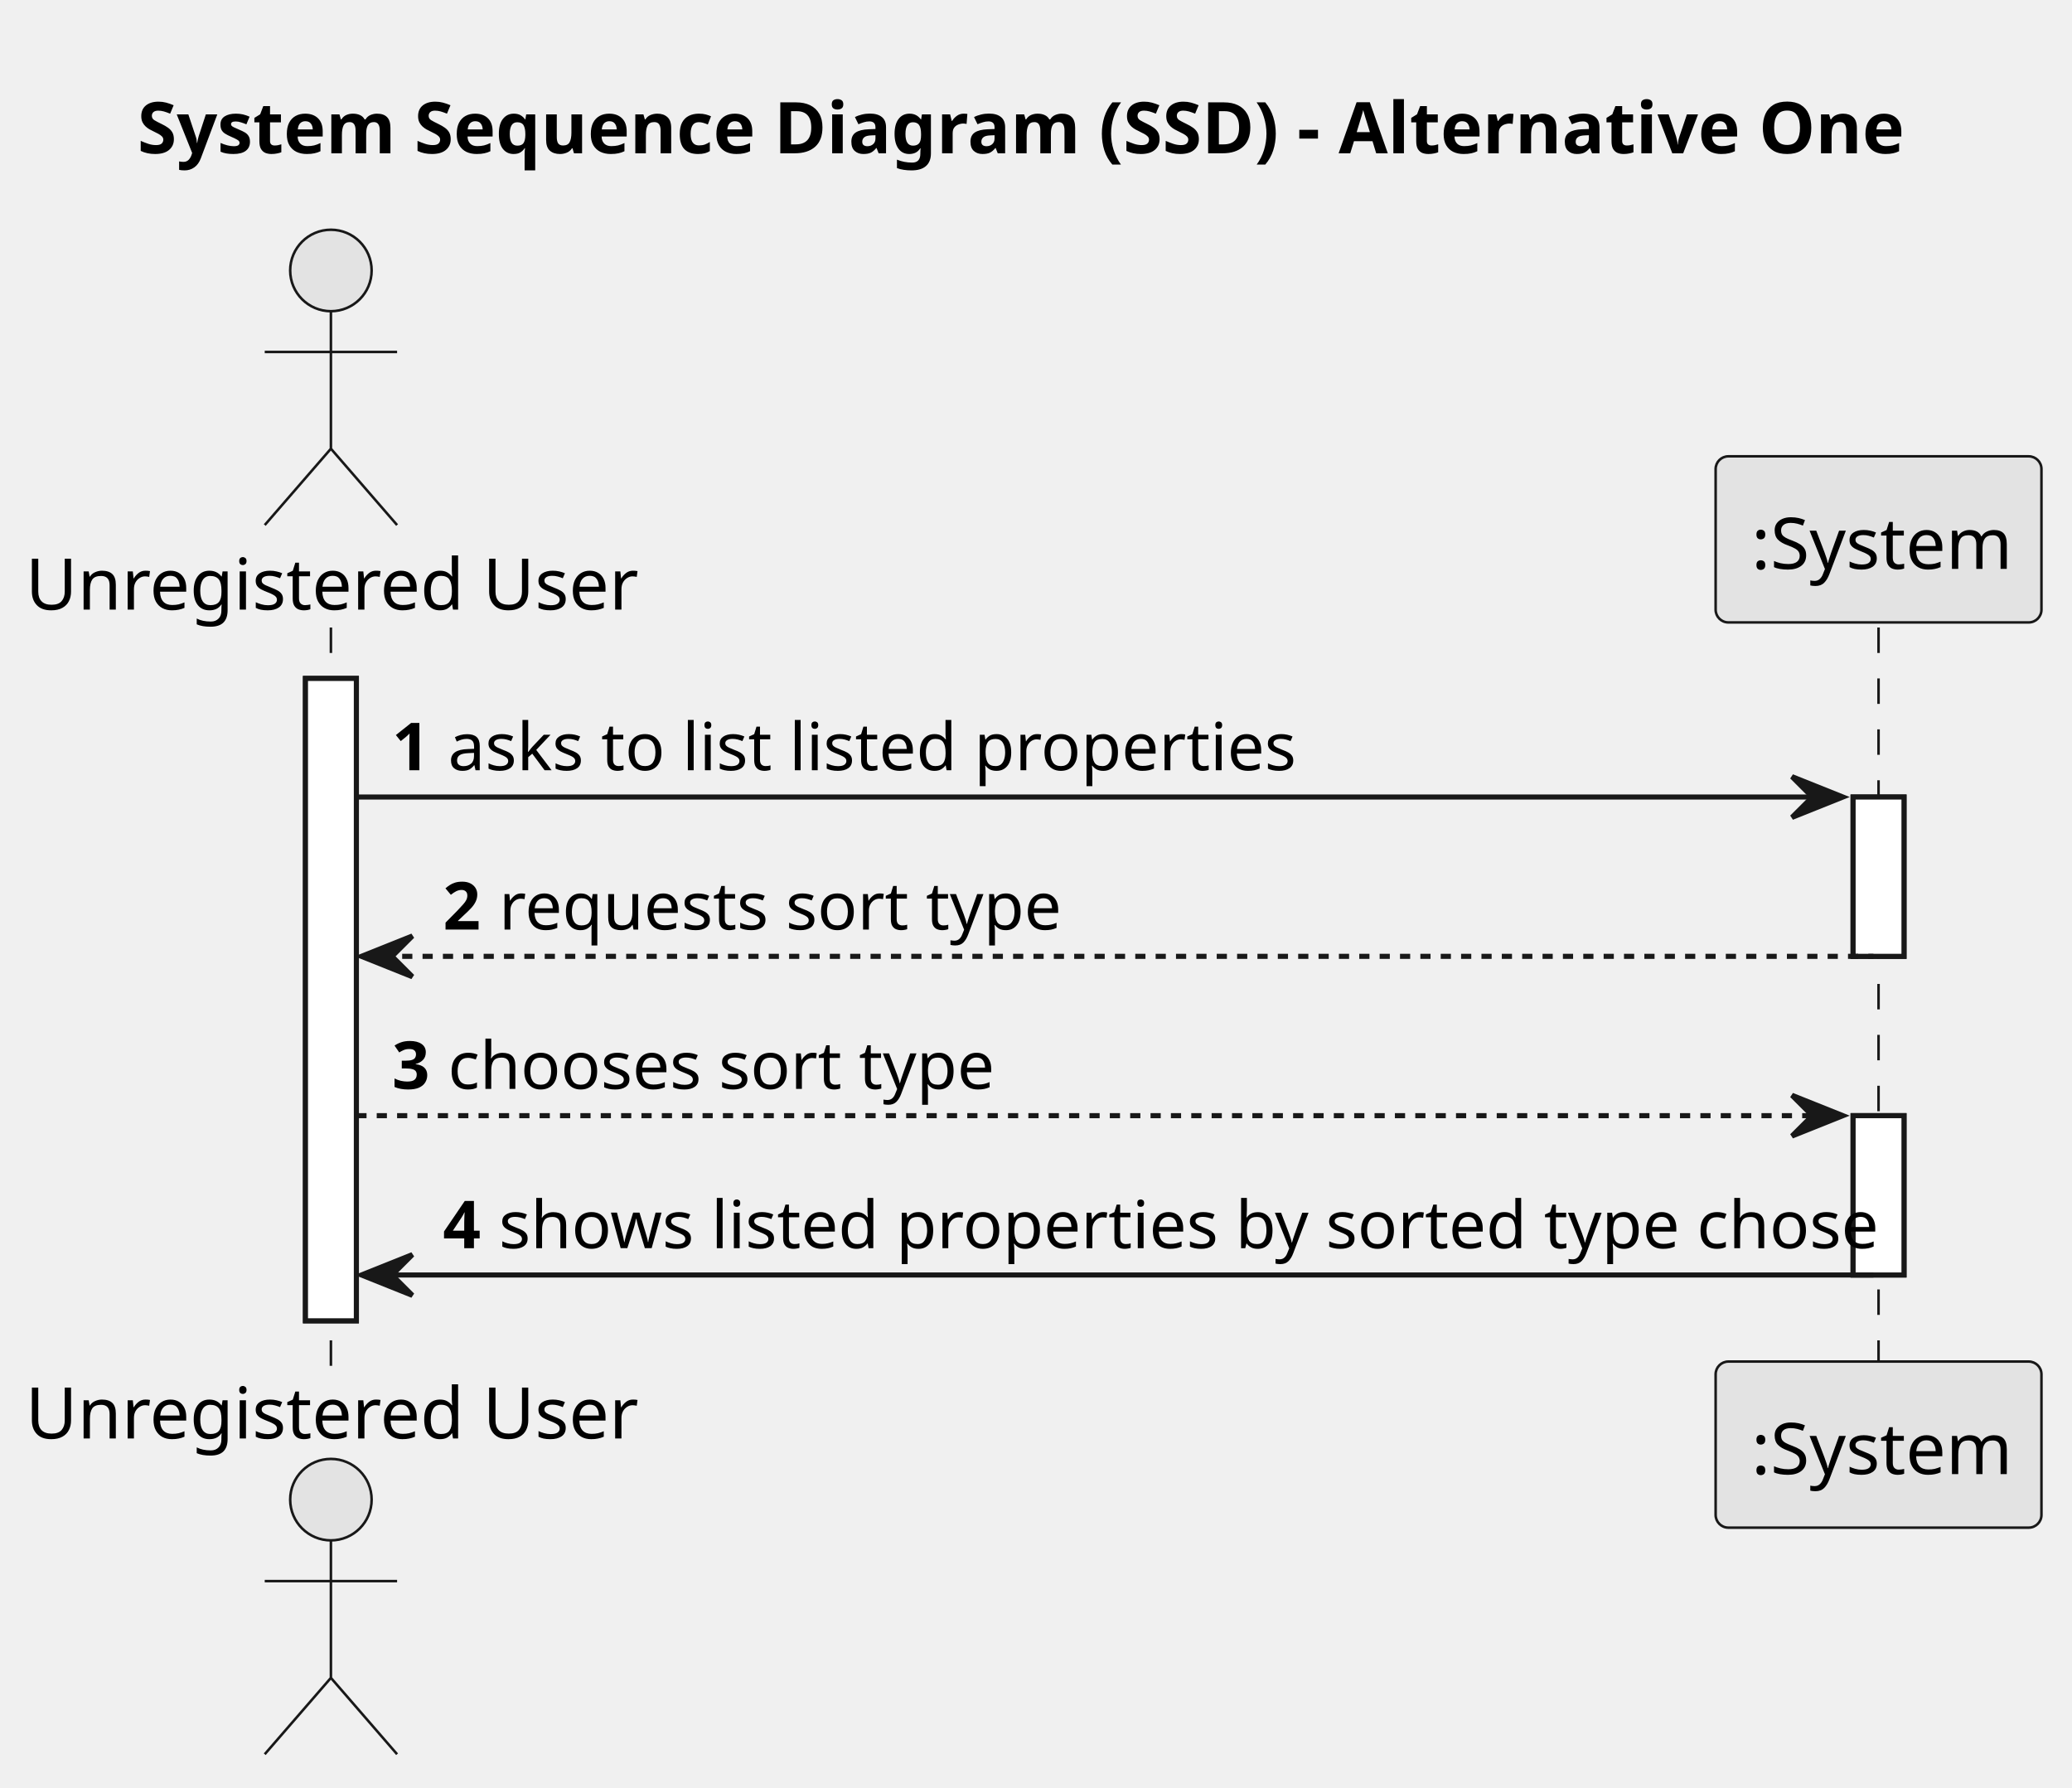
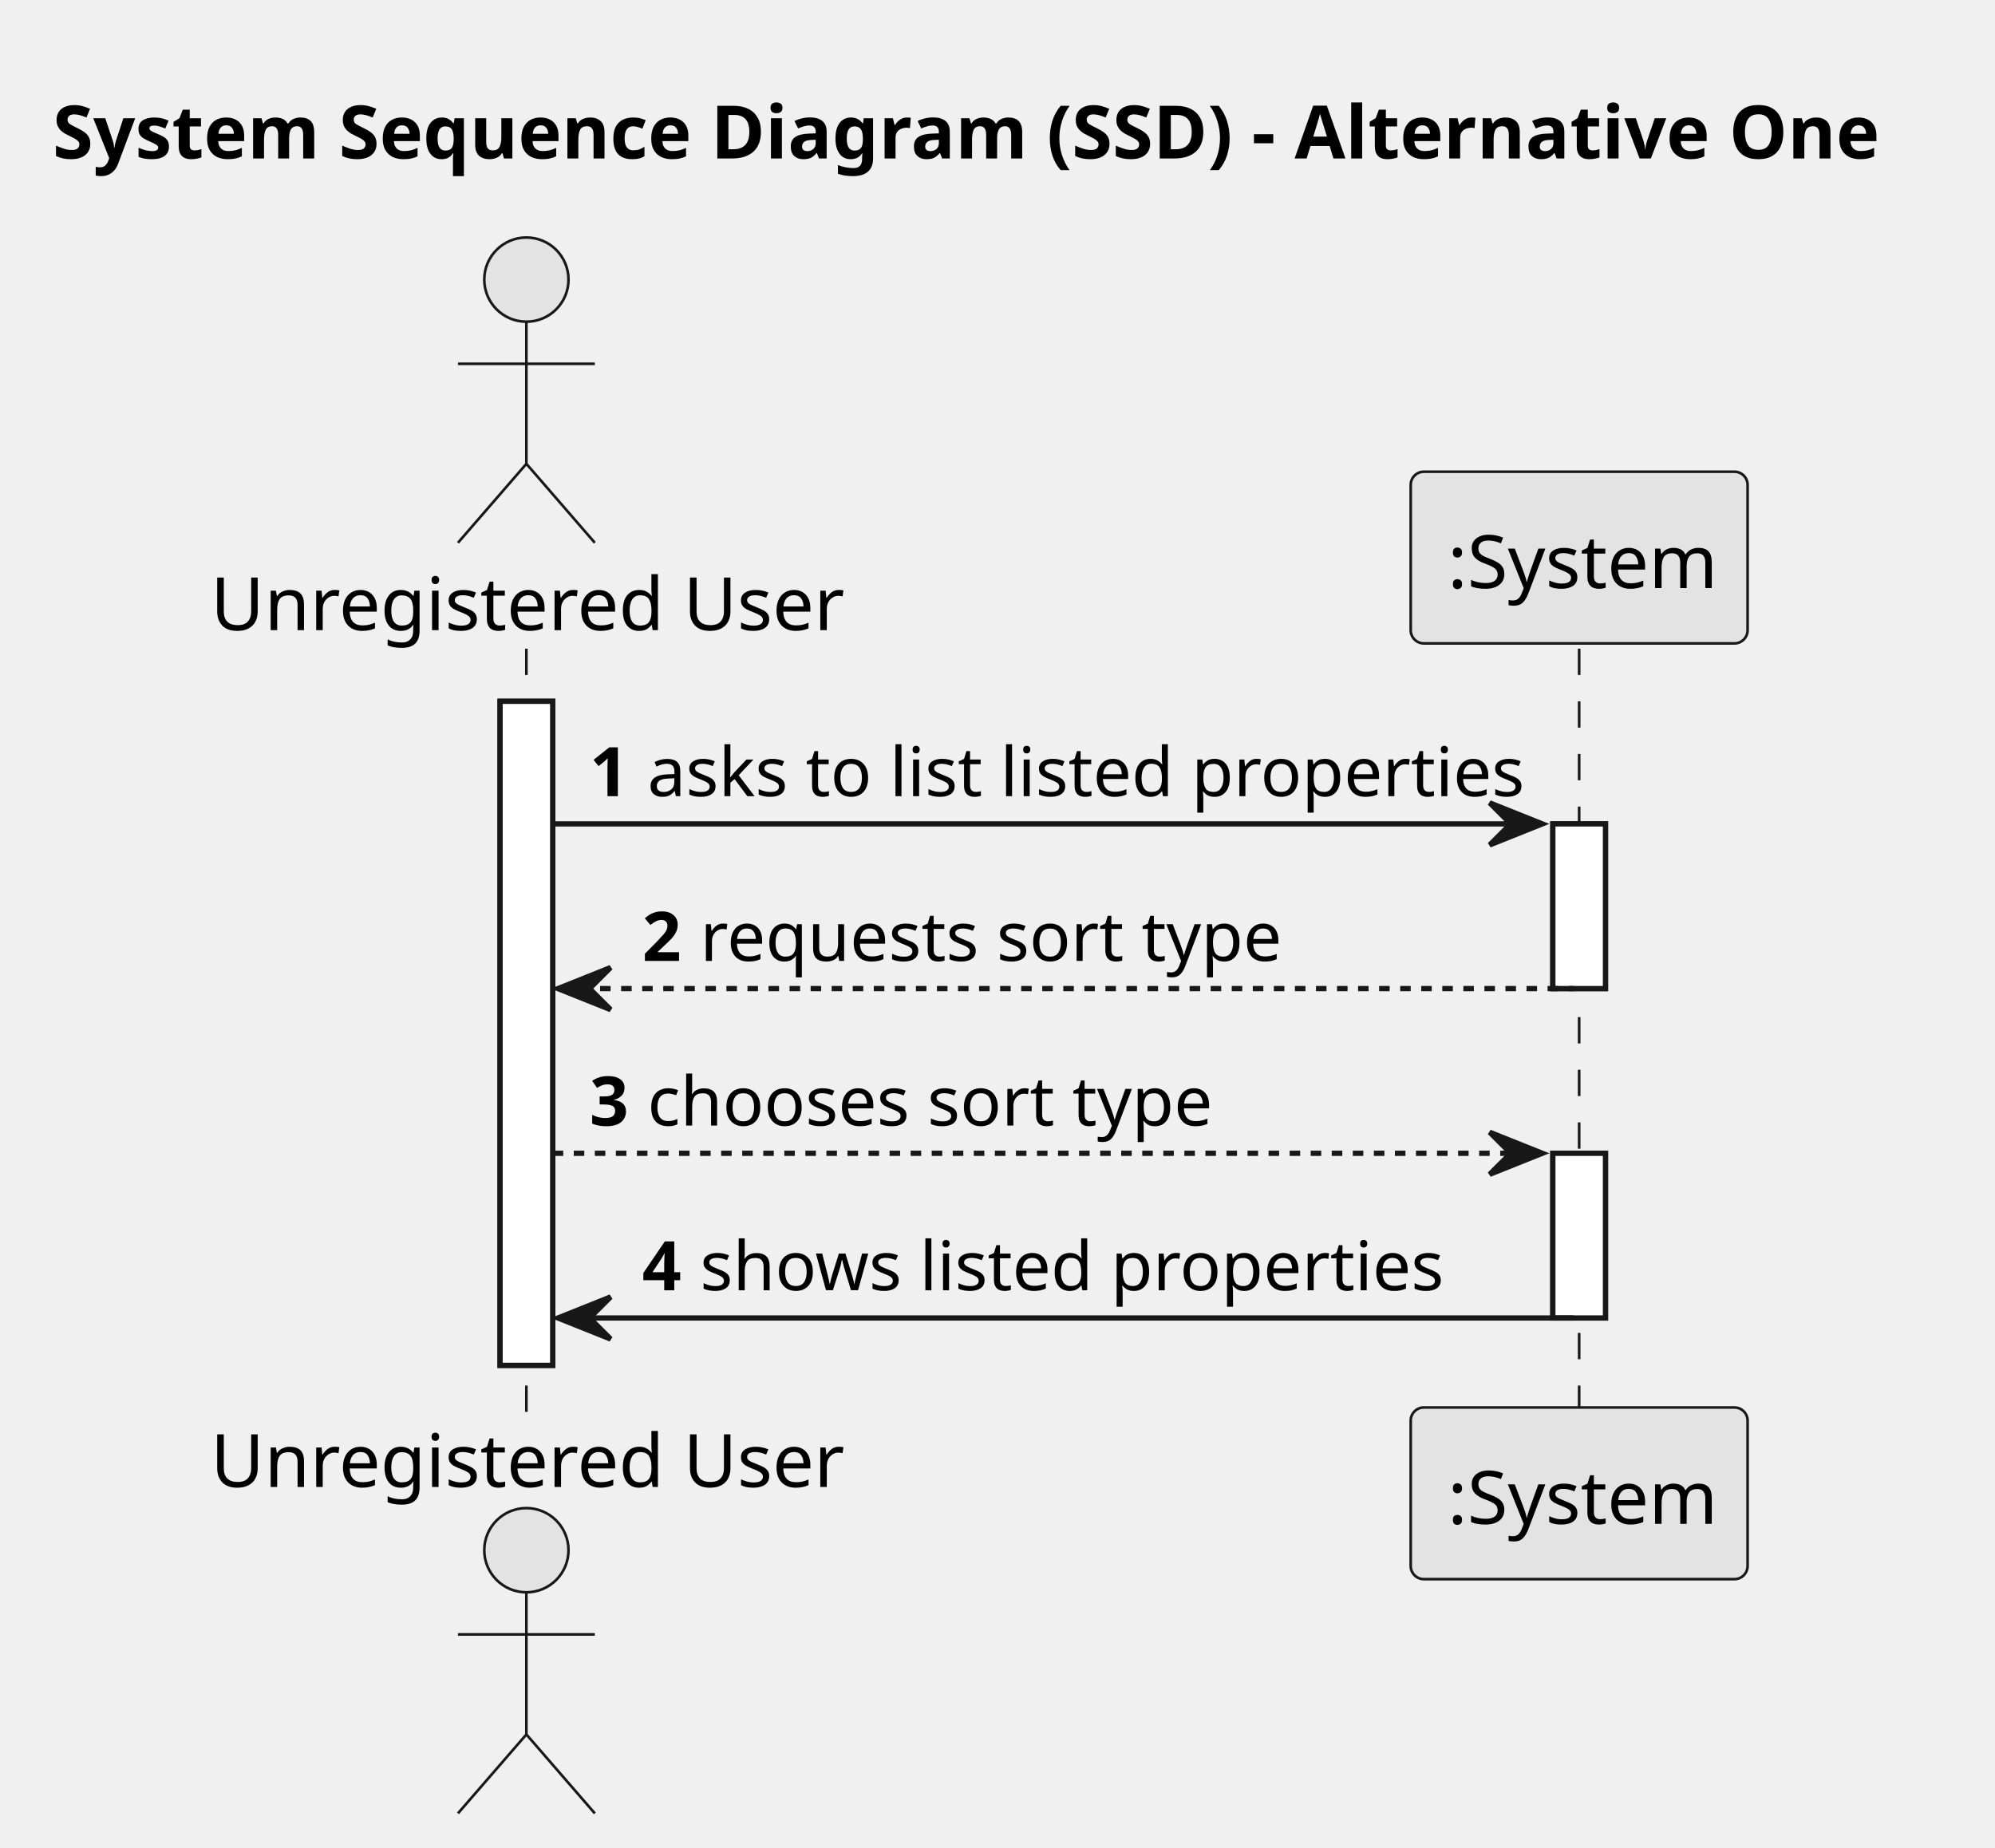
- <svg xmlns="http://www.w3.org/2000/svg" contentStyleType="text/css" height="351px" preserveAspectRatio="none" style="width:407px;height:351px;background:#FFFFFF;" version="1.1" viewBox="0 0 407 351" width="407px" zoomAndPan="magnify">
+ <svg xmlns="http://www.w3.org/2000/svg" contentStyleType="text/css" height="351px" preserveAspectRatio="none" style="width:379px;height:351px;background:#FFFFFF;" version="1.1" viewBox="0 0 379 351" width="379px" zoomAndPan="magnify">
  <defs />
  <g>
-     <text fill="#000000" font-family="sans-serif" font-size="14" font-weight="bold" lengthAdjust="spacing" textLength="351" x="27" y="30.107">System Sequence Diagram (SSD) - Alternative One</text>
-     <rect fill="#FFFFFF" height="126.164" style="stroke:#181818;stroke-width:1.0;" width="10" x="60" y="133.242" />
-     <rect fill="#FFFFFF" height="31.291" style="stroke:#181818;stroke-width:1.0;" width="10" x="364" y="156.533" />
-     <rect fill="#FFFFFF" height="31.291" style="stroke:#181818;stroke-width:1.0;" width="10" x="364" y="219.115" />
-     <line style="stroke:#181818;stroke-width:0.5;stroke-dasharray:5.0,5.0;" x1="65" x2="65" y1="123.242" y2="268.406" />
-     <line style="stroke:#181818;stroke-width:0.5;stroke-dasharray:5.0,5.0;" x1="369" x2="369" y1="123.242" y2="268.406" />
-     <text fill="#000000" font-family="sans-serif" font-size="14" lengthAdjust="spacing" textLength="114" x="5" y="119.728">Unregistered User</text>
-     <ellipse cx="65" cy="53.121" fill="#E3E3E3" rx="8" ry="8" style="stroke:#181818;stroke-width:0.5;" />
-     <path d="M65,61.121 L65,88.121 M52,69.121 L78,69.121 M65,88.121 L52,103.121 M65,88.121 L78,103.121 " fill="none" style="stroke:#181818;stroke-width:0.5;" />
-     <text fill="#000000" font-family="sans-serif" font-size="14" lengthAdjust="spacing" textLength="114" x="5" y="282.514">Unregistered User</text>
-     <ellipse cx="65" cy="294.527" fill="#E3E3E3" rx="8" ry="8" style="stroke:#181818;stroke-width:0.5;" />
-     <path d="M65,302.527 L65,329.527 M52,310.527 L78,310.527 M65,329.527 L52,344.527 M65,329.527 L78,344.527 " fill="none" style="stroke:#181818;stroke-width:0.5;" />
-     <rect fill="#E3E3E3" height="32.621" rx="2.5" ry="2.5" style="stroke:#181818;stroke-width:0.5;" width="64" x="337" y="89.621" />
-     <text fill="#000000" font-family="sans-serif" font-size="14" lengthAdjust="spacing" textLength="50" x="344" y="111.728">:System</text>
-     <rect fill="#E3E3E3" height="32.621" rx="2.5" ry="2.5" style="stroke:#181818;stroke-width:0.5;" width="64" x="337" y="267.406" />
-     <text fill="#000000" font-family="sans-serif" font-size="14" lengthAdjust="spacing" textLength="50" x="344" y="289.514">:System</text>
-     <rect fill="#FFFFFF" height="126.164" style="stroke:#181818;stroke-width:1.0;" width="10" x="60" y="133.242" />
-     <rect fill="#FFFFFF" height="31.291" style="stroke:#181818;stroke-width:1.0;" width="10" x="364" y="156.533" />
-     <rect fill="#FFFFFF" height="31.291" style="stroke:#181818;stroke-width:1.0;" width="10" x="364" y="219.115" />
-     <polygon fill="#181818" points="352,152.533,362,156.533,352,160.533,356,156.533" style="stroke:#181818;stroke-width:1.0;" />
-     <line style="stroke:#181818;stroke-width:1.0;" x1="70" x2="358" y1="156.533" y2="156.533" />
-     <text fill="#000000" font-family="sans-serif" font-size="13" font-weight="bold" lengthAdjust="spacing" textLength="7" x="77" y="151.27">1</text>
-     <text fill="#000000" font-family="sans-serif" font-size="13" lengthAdjust="spacing" textLength="160" x="88" y="151.27">asks to list listed properties</text>
-     <polygon fill="#181818" points="81,183.824,71,187.824,81,191.824,77,187.824" style="stroke:#181818;stroke-width:1.0;" />
-     <line style="stroke:#181818;stroke-width:1.0;stroke-dasharray:2.0,2.0;" x1="75" x2="368" y1="187.824" y2="187.824" />
-     <text fill="#000000" font-family="sans-serif" font-size="13" font-weight="bold" lengthAdjust="spacing" textLength="7" x="87" y="182.561">2</text>
-     <text fill="#000000" font-family="sans-serif" font-size="13" lengthAdjust="spacing" textLength="105" x="98" y="182.561">requests sort type</text>
-     <polygon fill="#181818" points="352,215.115,362,219.115,352,223.115,356,219.115" style="stroke:#181818;stroke-width:1.0;" />
-     <line style="stroke:#181818;stroke-width:1.0;stroke-dasharray:2.0,2.0;" x1="70" x2="358" y1="219.115" y2="219.115" />
-     <text fill="#000000" font-family="sans-serif" font-size="13" font-weight="bold" lengthAdjust="spacing" textLength="7" x="77" y="213.852">3</text>
-     <text fill="#000000" font-family="sans-serif" font-size="13" lengthAdjust="spacing" textLength="104" x="88" y="213.852">chooses sort type</text>
-     <polygon fill="#181818" points="81,246.406,71,250.406,81,254.406,77,250.406" style="stroke:#181818;stroke-width:1.0;" />
-     <line style="stroke:#181818;stroke-width:1.0;" x1="75" x2="368" y1="250.406" y2="250.406" />
-     <text fill="#000000" font-family="sans-serif" font-size="13" font-weight="bold" lengthAdjust="spacing" textLength="7" x="87" y="245.144">4</text>
-     <text fill="#000000" font-family="sans-serif" font-size="13" lengthAdjust="spacing" textLength="259" x="98" y="245.144">shows listed properties by sorted type chose</text>
+     <text fill="#000000" font-family="sans-serif" font-size="14" font-weight="bold" lengthAdjust="spacing" textLength="351" x="10" y="30.107">System Sequence Diagram (SSD) - Alternative One</text>
+     <rect fill="#FFFFFF" height="126.164" style="stroke:#181818;stroke-width:1.0;" width="10" x="95" y="133.242" />
+     <rect fill="#FFFFFF" height="31.291" style="stroke:#181818;stroke-width:1.0;" width="10" x="295" y="156.533" />
+     <rect fill="#FFFFFF" height="31.291" style="stroke:#181818;stroke-width:1.0;" width="10" x="295" y="219.115" />
+     <line style="stroke:#181818;stroke-width:0.5;stroke-dasharray:5.0,5.0;" x1="100" x2="100" y1="123.242" y2="268.406" />
+     <line style="stroke:#181818;stroke-width:0.5;stroke-dasharray:5.0,5.0;" x1="300" x2="300" y1="123.242" y2="268.406" />
+     <text fill="#000000" font-family="sans-serif" font-size="14" lengthAdjust="spacing" textLength="114" x="40" y="119.728">Unregistered User</text>
+     <ellipse cx="100" cy="53.121" fill="#E3E3E3" rx="8" ry="8" style="stroke:#181818;stroke-width:0.5;" />
+     <path d="M100,61.121 L100,88.121 M87,69.121 L113,69.121 M100,88.121 L87,103.121 M100,88.121 L113,103.121 " fill="none" style="stroke:#181818;stroke-width:0.5;" />
+     <text fill="#000000" font-family="sans-serif" font-size="14" lengthAdjust="spacing" textLength="114" x="40" y="282.514">Unregistered User</text>
+     <ellipse cx="100" cy="294.527" fill="#E3E3E3" rx="8" ry="8" style="stroke:#181818;stroke-width:0.5;" />
+     <path d="M100,302.527 L100,329.527 M87,310.527 L113,310.527 M100,329.527 L87,344.527 M100,329.527 L113,344.527 " fill="none" style="stroke:#181818;stroke-width:0.5;" />
+     <rect fill="#E3E3E3" height="32.621" rx="2.5" ry="2.5" style="stroke:#181818;stroke-width:0.5;" width="64" x="268" y="89.621" />
+     <text fill="#000000" font-family="sans-serif" font-size="14" lengthAdjust="spacing" textLength="50" x="275" y="111.728">:System</text>
+     <rect fill="#E3E3E3" height="32.621" rx="2.5" ry="2.5" style="stroke:#181818;stroke-width:0.5;" width="64" x="268" y="267.406" />
+     <text fill="#000000" font-family="sans-serif" font-size="14" lengthAdjust="spacing" textLength="50" x="275" y="289.514">:System</text>
+     <rect fill="#FFFFFF" height="126.164" style="stroke:#181818;stroke-width:1.0;" width="10" x="95" y="133.242" />
+     <rect fill="#FFFFFF" height="31.291" style="stroke:#181818;stroke-width:1.0;" width="10" x="295" y="156.533" />
+     <rect fill="#FFFFFF" height="31.291" style="stroke:#181818;stroke-width:1.0;" width="10" x="295" y="219.115" />
+     <polygon fill="#181818" points="283,152.533,293,156.533,283,160.533,287,156.533" style="stroke:#181818;stroke-width:1.0;" />
+     <line style="stroke:#181818;stroke-width:1.0;" x1="105" x2="289" y1="156.533" y2="156.533" />
+     <text fill="#000000" font-family="sans-serif" font-size="13" font-weight="bold" lengthAdjust="spacing" textLength="7" x="112" y="151.27">1</text>
+     <text fill="#000000" font-family="sans-serif" font-size="13" lengthAdjust="spacing" textLength="160" x="123" y="151.27">asks to list listed properties</text>
+     <polygon fill="#181818" points="116,183.824,106,187.824,116,191.824,112,187.824" style="stroke:#181818;stroke-width:1.0;" />
+     <line style="stroke:#181818;stroke-width:1.0;stroke-dasharray:2.0,2.0;" x1="110" x2="299" y1="187.824" y2="187.824" />
+     <text fill="#000000" font-family="sans-serif" font-size="13" font-weight="bold" lengthAdjust="spacing" textLength="7" x="122" y="182.561">2</text>
+     <text fill="#000000" font-family="sans-serif" font-size="13" lengthAdjust="spacing" textLength="105" x="133" y="182.561">requests sort type</text>
+     <polygon fill="#181818" points="283,215.115,293,219.115,283,223.115,287,219.115" style="stroke:#181818;stroke-width:1.0;" />
+     <line style="stroke:#181818;stroke-width:1.0;stroke-dasharray:2.0,2.0;" x1="105" x2="289" y1="219.115" y2="219.115" />
+     <text fill="#000000" font-family="sans-serif" font-size="13" font-weight="bold" lengthAdjust="spacing" textLength="7" x="112" y="213.852">3</text>
+     <text fill="#000000" font-family="sans-serif" font-size="13" lengthAdjust="spacing" textLength="104" x="123" y="213.852">chooses sort type</text>
+     <polygon fill="#181818" points="116,246.406,106,250.406,116,254.406,112,250.406" style="stroke:#181818;stroke-width:1.0;" />
+     <line style="stroke:#181818;stroke-width:1.0;" x1="110" x2="299" y1="250.406" y2="250.406" />
+     <text fill="#000000" font-family="sans-serif" font-size="13" font-weight="bold" lengthAdjust="spacing" textLength="7" x="122" y="245.144">4</text>
+     <text fill="#000000" font-family="sans-serif" font-size="13" lengthAdjust="spacing" textLength="133" x="133" y="245.144">shows listed properties</text>
  </g>
</svg>
